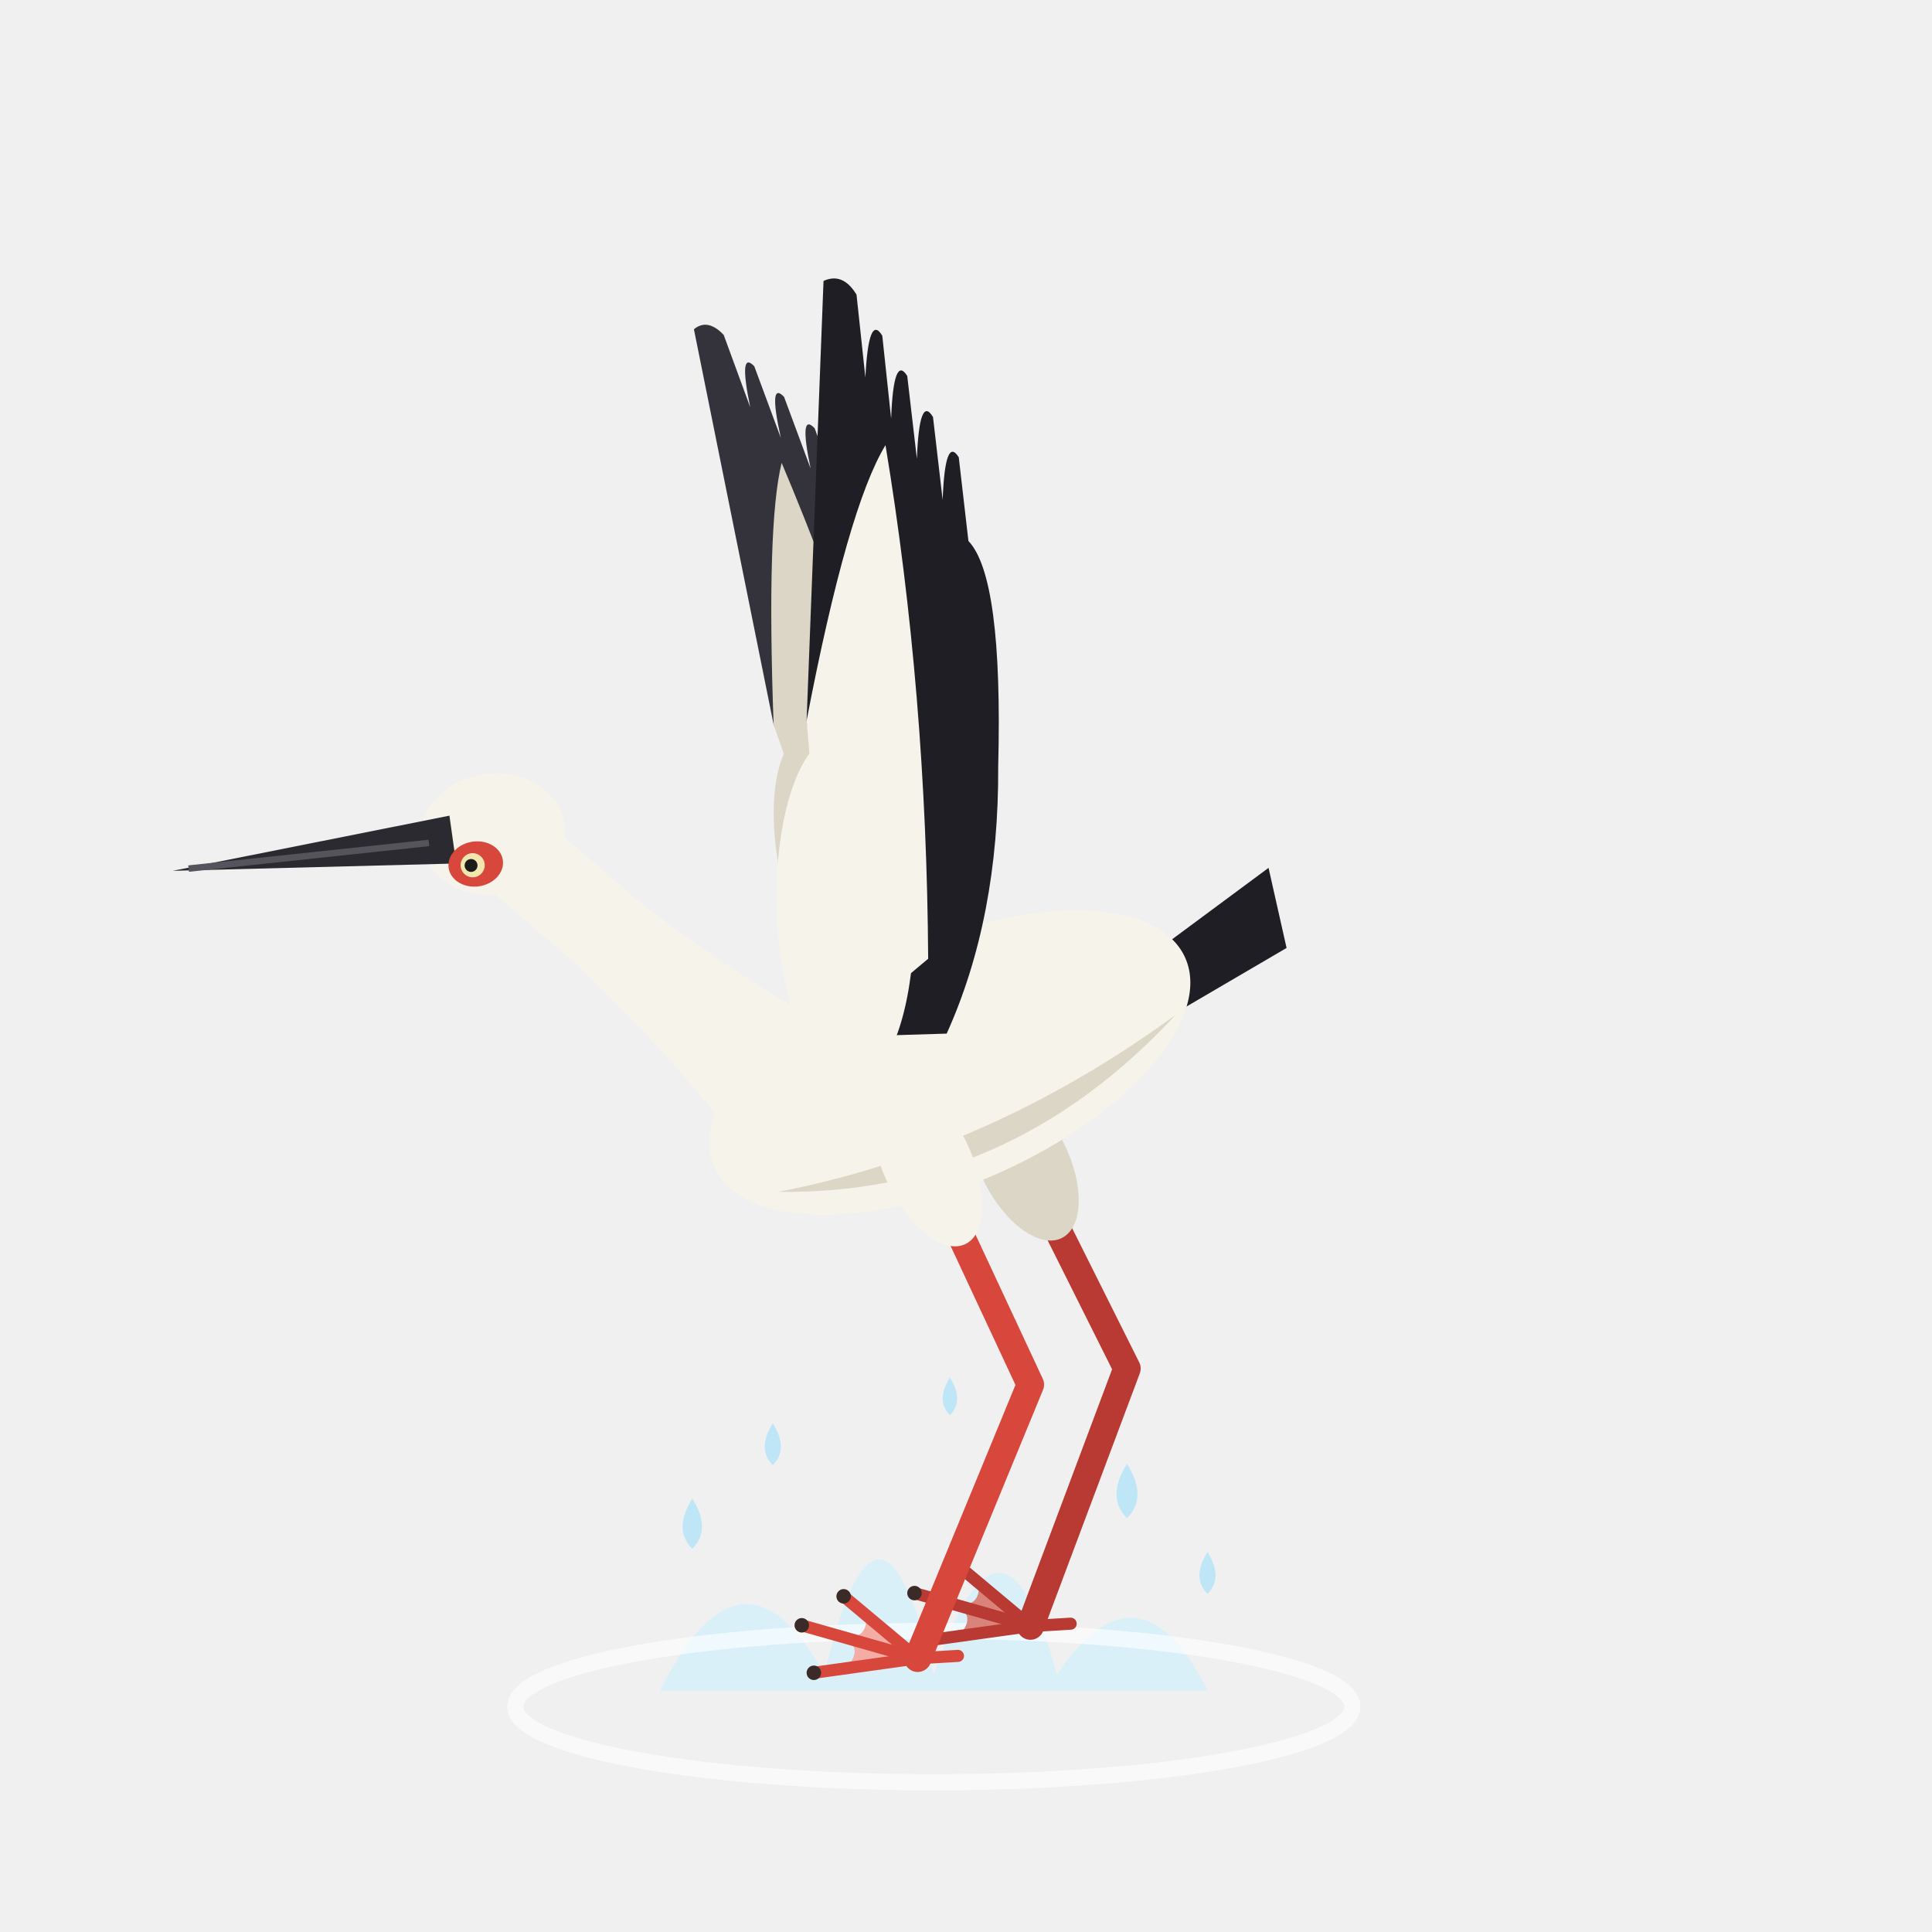
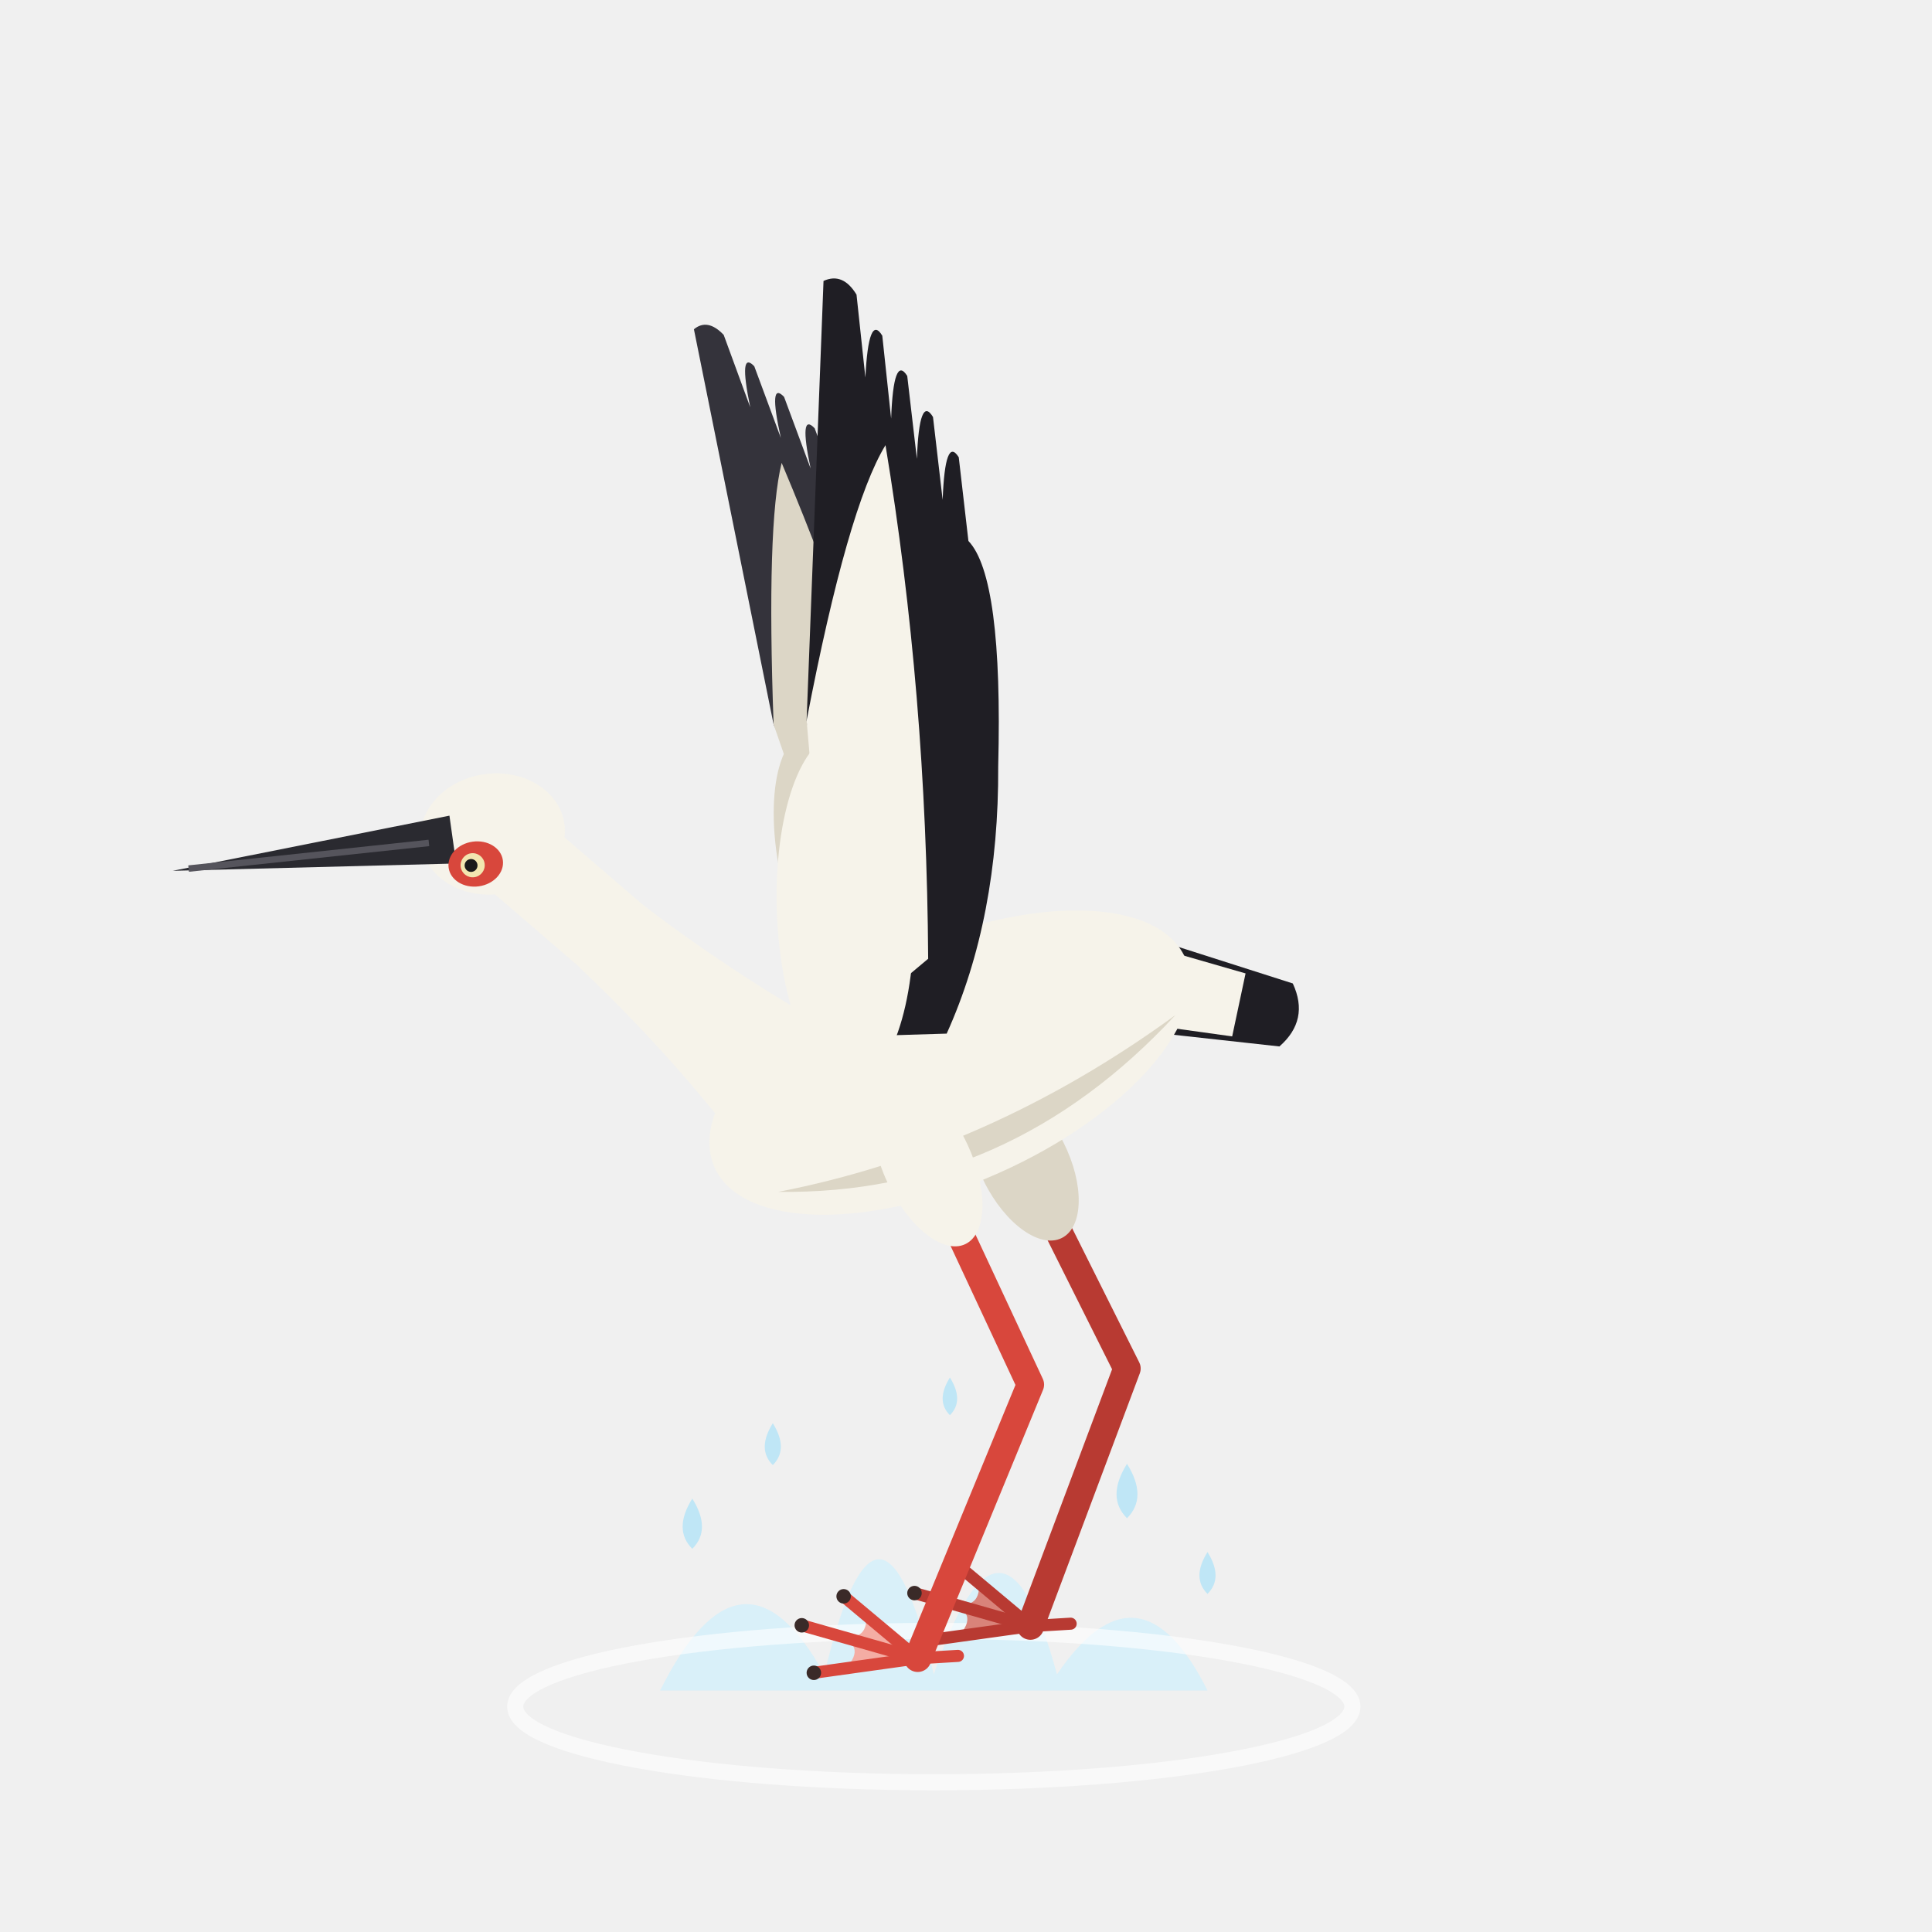
<svg xmlns="http://www.w3.org/2000/svg" width="240" height="240" viewBox="0 -40 240 240">
  <path d="M82 170 Q92.2 149.6 102.4 168 Q109.2 139.4 116 168 Q124.5 142.8 131.3 168 Q141.5 153 150 170 Z" fill="#d6f0fa" opacity=".9" />
  <ellipse cx="116" cy="172" rx="52" ry="9.4" fill="none" stroke="#ffffff" stroke-width="2" opacity="0.6" />
  <path d="M86 146.16 Q88.4 150 86 152.4 Q83.6 150 86 146.16 Z" fill="#bfe6f6" />
  <path d="M96 136.8 Q98 140 96 142 Q94 140 96 136.8 Z" fill="#bfe6f6" />
  <path d="M140 141.84 Q142.6 146 140 148.6 Q137.4 146 140 141.84 Z" fill="#bfe6f6" />
  <path d="M150 152.8 Q152 156 150 158 Q148 156 150 152.8 Z" fill="#bfe6f6" />
  <path d="M118 131.12 Q119.8 134 118 135.8 Q116.2 134 118 131.12 Z" fill="#bfe6f6" />
  <path d="M126 102 L140 130 L128 162" stroke="#b83a32" stroke-width="3.4" fill="none" stroke-linecap="round" stroke-linejoin="round" />
  <path d="M128 162 L119 163.3 Q121.9 160.3 117.6 159 Q121.9 160.3 121.6 156.6 Z" fill="#d9837a" />
  <path d="M128 162 L115.1 163.8" stroke="#b83a32" stroke-width="1.5" stroke-linecap="round" />
  <path d="M128 162 L113.6 157.9" stroke="#b83a32" stroke-width="1.5" stroke-linecap="round" />
  <path d="M128 162 L118.8 154.3" stroke="#b83a32" stroke-width="1.5" stroke-linecap="round" />
  <path d="M128 162 L133 161.7" stroke="#b83a32" stroke-width="1.5" stroke-linecap="round" />
  <circle cx="115.1" cy="163.8" r=".9" fill="#3a2a28" />
  <circle cx="113.6" cy="157.9" r=".9" fill="#3a2a28" />
  <circle cx="118.8" cy="154.3" r=".9" fill="#3a2a28" />
  <ellipse cx="127.2" cy="104.4" rx="10.5" ry="5.5" transform="rotate(63.4 127.2 104.4)" fill="#dcd6c6" />
  <path d="M114 102 L128 132 L114 166" stroke="#d8473c" stroke-width="3.4" fill="none" stroke-linecap="round" stroke-linejoin="round" />
  <path d="M114 166 L105 167.3 Q107.9 164.3 103.6 163 Q107.9 164.3 107.6 160.6 Z" fill="#f4ada4" />
  <path d="M114 166 L101.1 167.8" stroke="#d8473c" stroke-width="1.5" stroke-linecap="round" />
  <path d="M114 166 L99.6 161.9" stroke="#d8473c" stroke-width="1.5" stroke-linecap="round" />
  <path d="M114 166 L104.8 158.3" stroke="#d8473c" stroke-width="1.5" stroke-linecap="round" />
  <path d="M114 166 L119 165.7" stroke="#d8473c" stroke-width="1.5" stroke-linecap="round" />
  <circle cx="101.1" cy="167.8" r=".9" fill="#3a2a28" />
  <circle cx="99.6" cy="161.9" r=".9" fill="#3a2a28" />
  <circle cx="104.8" cy="158.3" r=".9" fill="#3a2a28" />
  <path d="M111.8 83 L96.1 50 L86.2 0.9 Q87.9 -0.5 89.9 1.6 L93.2 10.6 Q91.7 3.4 93.7 5.5 L97 14.4 Q95.4 7.2 97.4 9.3 L100.7 18.2 Q99.2 11.1 101.2 13.2 L104.5 22.1 Q102.9 14.9 105 17 L108.2 25.9 Q112.8 29.1 117.6 50.1 Q121.9 66.7 119.7 80.8 Z" fill="#34333b" />
  <path d="M108 84.2 L96.1 50 Q95.2 25.2 97.1 17.5 Q108.2 43.8 115.7 73 Z" fill="#dcd6c6" />
  <ellipse cx="106" cy="70" rx="20.2" ry="8.5" transform="rotate(-106 106 70)" fill="#dcd6c6" />
  <path d="M103.2 87.8 Q90.5 80.6 79.2 71.9 L72 80.2 Q82.4 90 91.4 101.5 Z" fill="#f6f3ea" />
  <circle cx="97.3" cy="94.7" r="9" fill="#f6f3ea" />
  <path d="M97.289 94.653 Q79.2 79.1 61.2 63.6" stroke="#f6f3ea" stroke-width="11" stroke-linecap="round" fill="none" />
  <g transform="translate(61.2 63.6) rotate(172)">
    <ellipse cx="0" cy="0" rx="9" ry="7.5" fill="#f6f3ea" />
    <path d="M5 -3 L40 1 L5 3 Z" fill="#2a2a30" />
    <path d="M8 0 L38 1" stroke="#55545c" stroke-width=".8" />
    <ellipse cx="2.6" cy="-3.4" rx="3.4" ry="2.8" fill="#d8473c" />
    <circle cx="3" cy="-3.5" r="1.5" fill="#f2e6b0" />
    <circle cx="3.2" cy="-3.5" r=".8" fill="#1a1a1a" />
  </g>
  <g transform="translate(118 92) rotate(-24)">
-     <path d="M28 -2 L46 -6 L44 4 L26 6 Z" fill="#1f1e24" />
+     <g transform="rotate(36 26 1)">
+       <path d="M24 -5 L44 -3 Q47 1 44 5 L24 7 Z" fill="#1f1e24" />
+       <path d="M24 -4 L38 -3 L38 5 L24 6 Z" fill="#f6f3ea" />
+     </g>
    <ellipse cx="0" cy="0" rx="32" ry="15" fill="#f6f3ea" />
    <path d="M-26 6 Q0 18 28 6 Q0 12 -26 6 Z" fill="#dcd6c6" />
  </g>
  <ellipse cx="115.2" cy="104.5" rx="11.1" ry="5.5" transform="rotate(65 115.2 104.5)" fill="#f6f3ea" />
  <path d="M107.6 88.7 L100.2 49.5 L102.3 -5.1 Q104.7 -6.2 106.4 -3.4 L107.5 6.9 Q107.9 -1.1 109.6 1.7 L110.7 12 Q111 4 112.7 6.7 L113.9 17 Q114.2 9 115.9 11.8 L117.1 22.1 Q117.4 14.1 119.1 16.8 L120.3 27.2 Q124.6 31.7 124 55.2 Q124.1 74 117.6 88.4 Z" fill="#1f1e24" />
  <path d="M103.6 88.9 L100.2 49.5 Q105.3 23 110 15.3 Q115.1 46.1 115.3 79.1 Z" fill="#f6f3ea" />
  <ellipse cx="105" cy="73" rx="21.8" ry="8.5" transform="rotate(-92 105 73)" fill="#f6f3ea" />
</svg>
